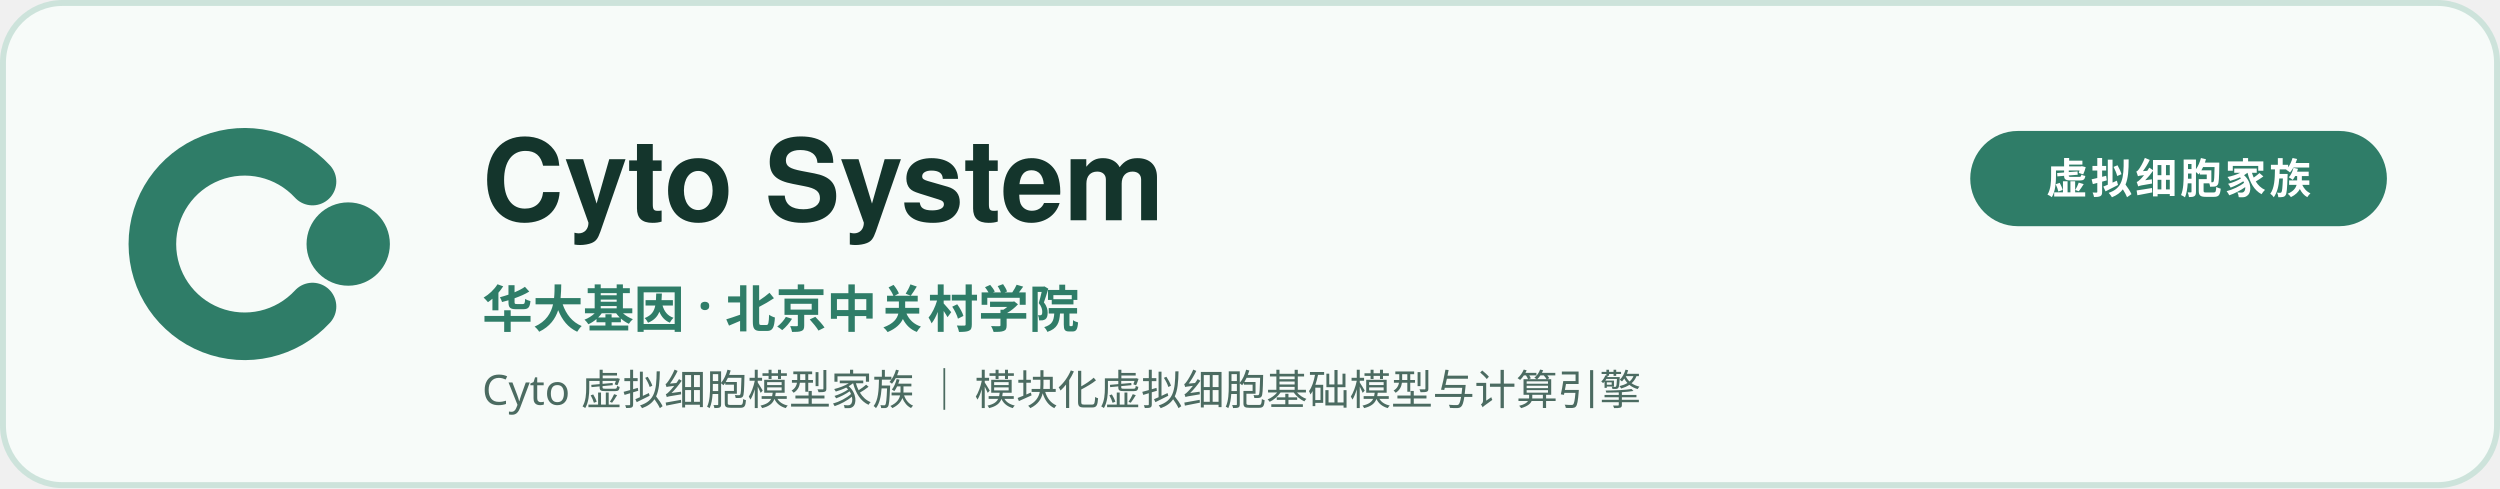
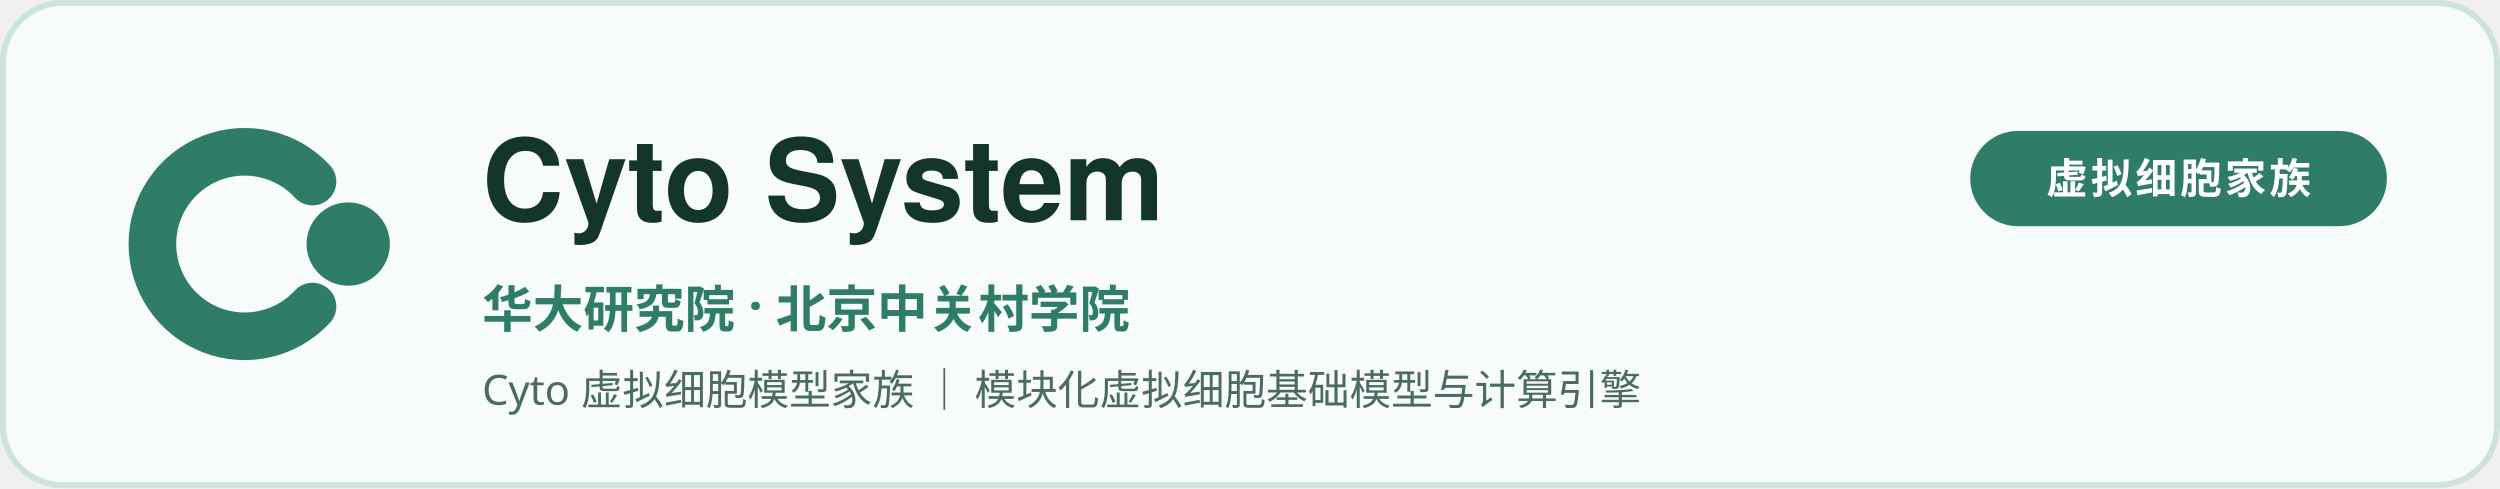
<svg xmlns="http://www.w3.org/2000/svg" viewBox="0 0 840 164" fill="none">
  <rect x="1" y="1" width="838" height="162" rx="20" fill="#f7fbf9" stroke="#cde3db" stroke-width="2" />
  <g transform="translate(36, 32)">
    <path d="M69 29A31 31 0 1 0 69 71" stroke="#2f7d68" stroke-width="16" stroke-linecap="round" />
    <circle cx="81" cy="50" r="14" fill="#2f7d68" />
  </g>
  <text x="162" y="74" font-family="-apple-system, BlinkMacSystemFont, 'Segoe UI', Helvetica, Arial, sans-serif" font-size="38" font-weight="700" fill="#14352c">Cyto System</text>
  <rect x="662" y="44" width="140" height="32" rx="16" fill="#2f7d68" />
  <text x="732" y="65" text-anchor="middle" font-family="'PingFang SC', 'Hiragino Sans GB', 'Microsoft YaHei', sans-serif" font-size="14" font-weight="700" fill="#ffffff" letter-spacing="1">虚拟细胞家族</text>
-   <text x="162" y="110" font-family="'PingFang SC', 'Hiragino Sans GB', 'Microsoft YaHei', sans-serif" font-size="17" font-weight="600" fill="#2f7d68">华大基因  ·  北京中关村学院</text>
+   <text x="162" y="110" font-family="'PingFang SC', 'Hiragino Sans GB', 'Microsoft YaHei', sans-serif" font-size="17" font-weight="600" fill="#2f7d68">华大研究院  ·  北京中关村学院</text>
  <text x="162" y="136" font-family="'PingFang SC', 'Hiragino Sans GB', 'Microsoft YaHei', sans-serif" font-size="14" font-weight="500" fill="#4b6b61">Cyto 虚拟细胞模型家族 ｜ 模块化虚拟细胞基础模型与计算引擎</text>
</svg>
